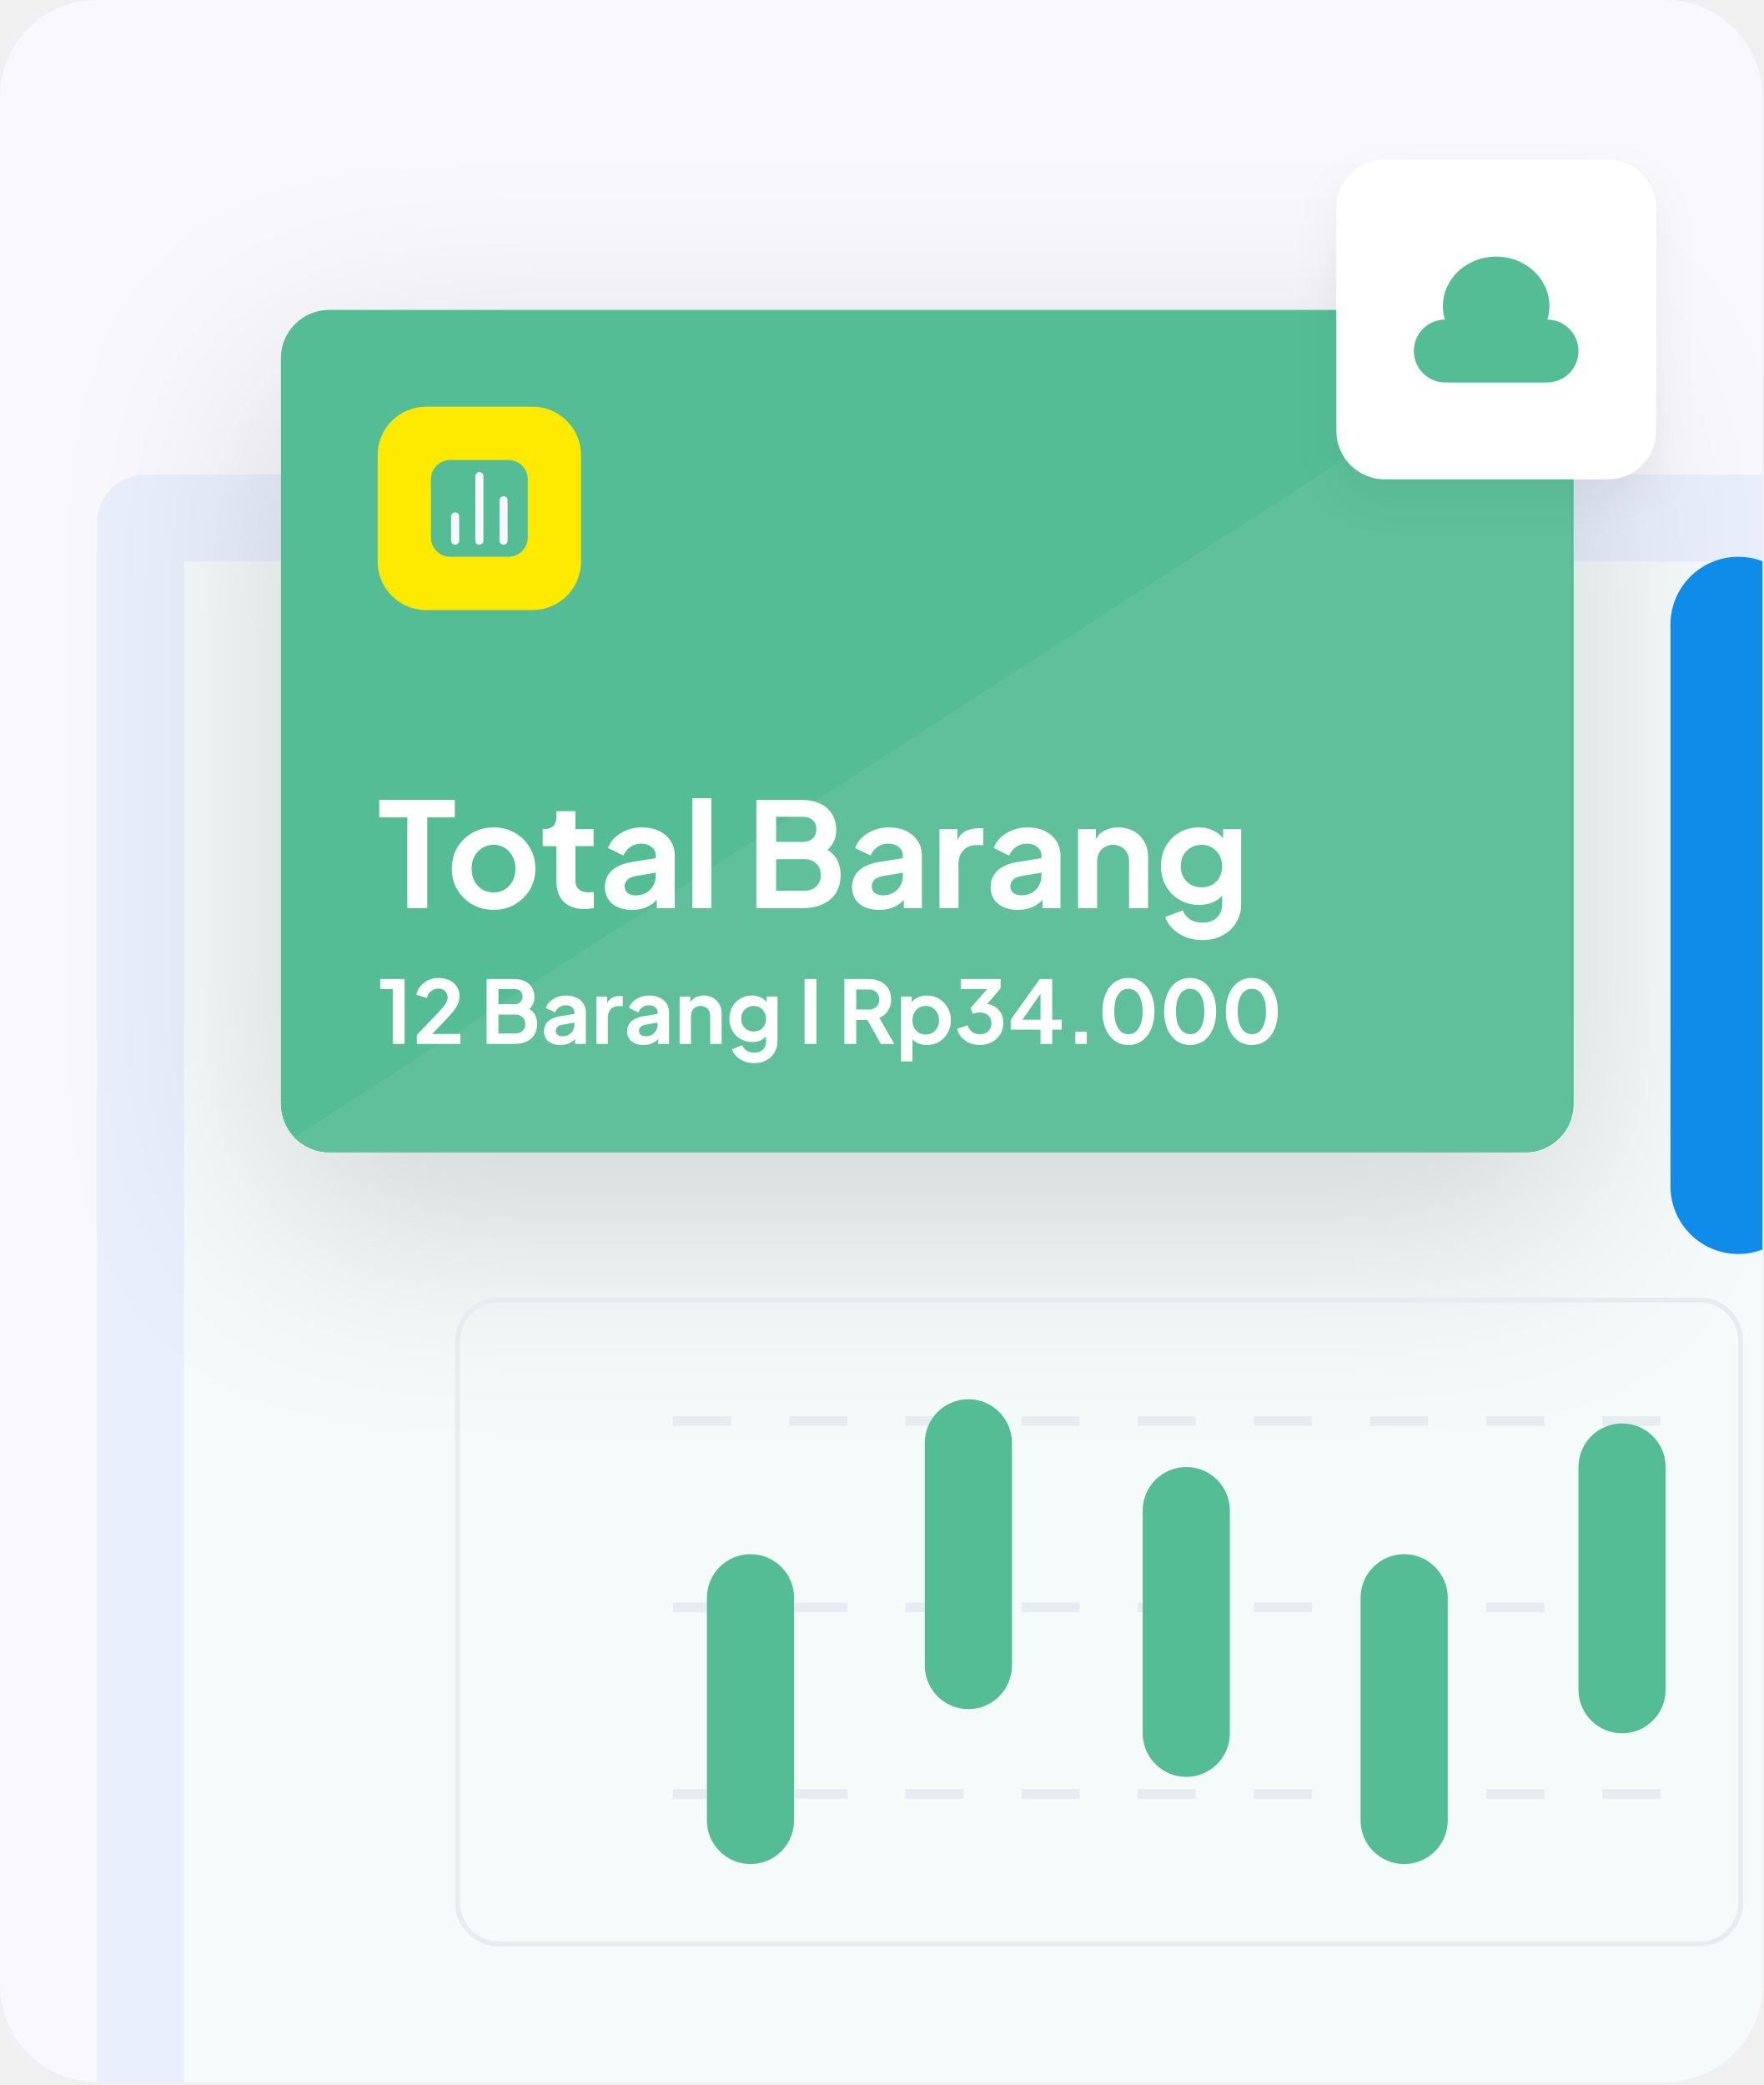
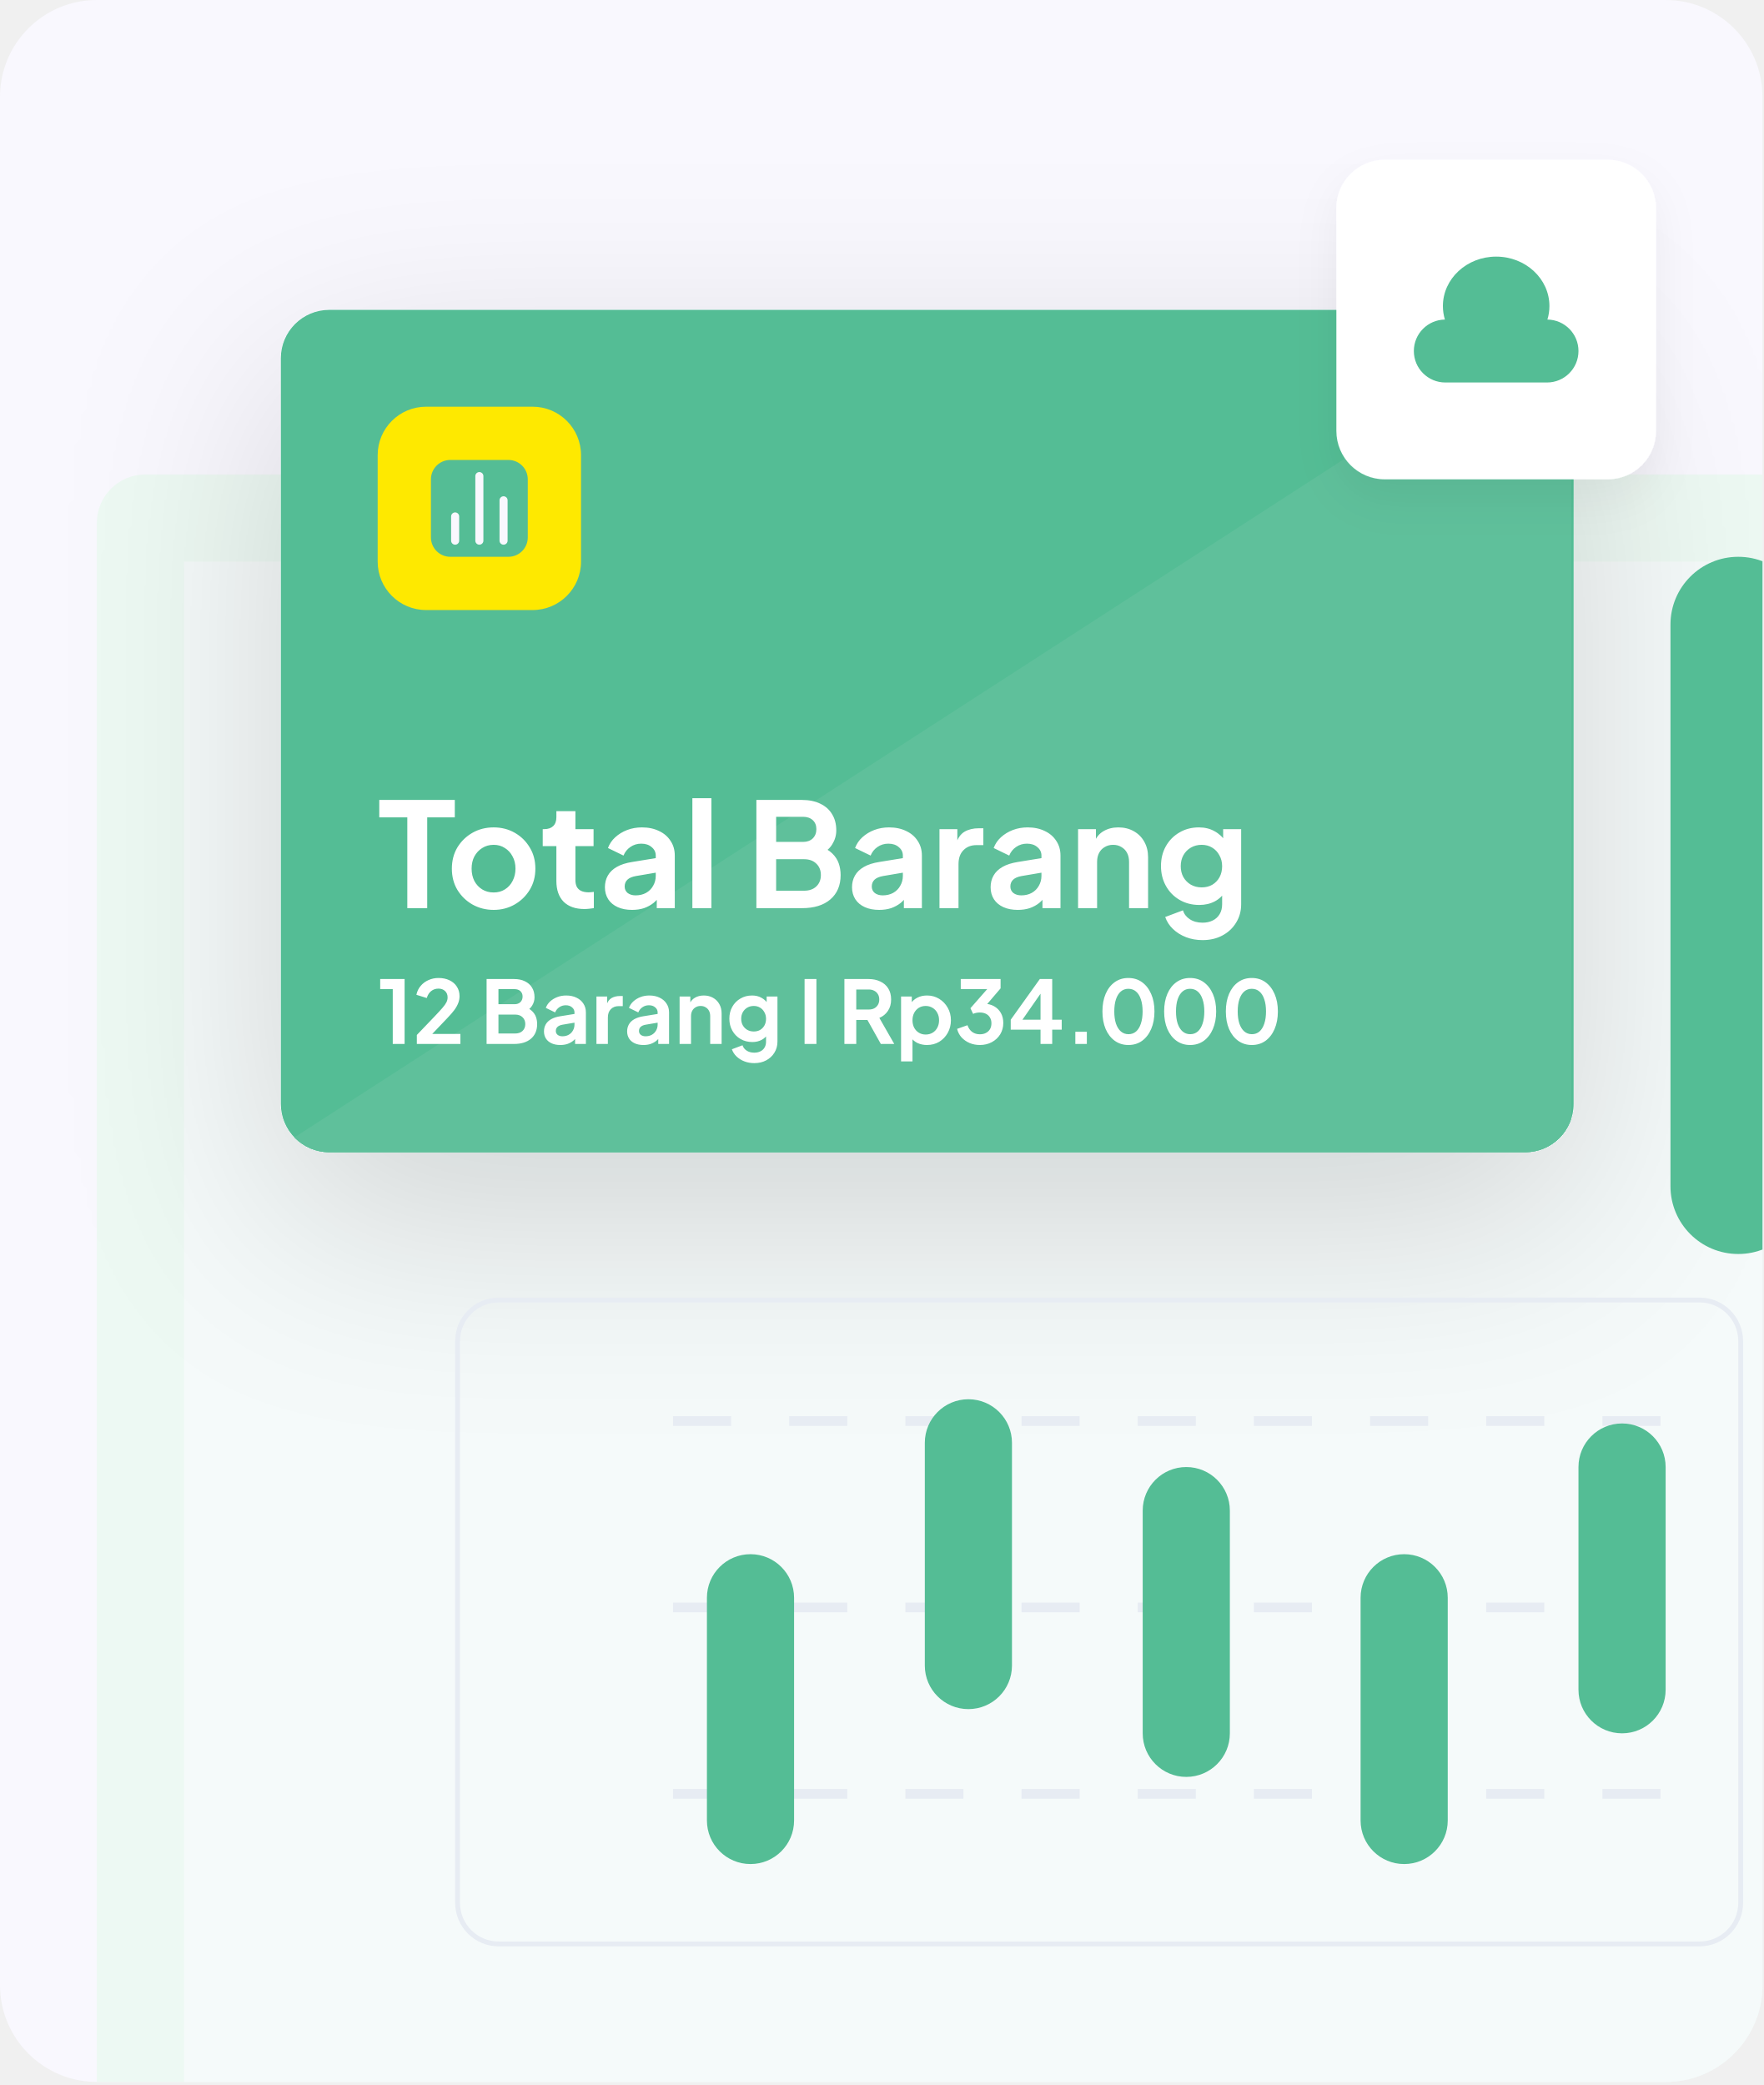
<svg xmlns="http://www.w3.org/2000/svg" width="450" height="532" viewBox="0 0 450 532" fill="none">
  <g clip-path="url(#clip0_122144_5539)">
    <rect width="449.681" height="531.217" rx="24.708" fill="#F9F8FE" />
-     <rect x="24.708" y="121.068" width="436.092" height="433.621" rx="12.354" fill="#E9EFFC" />
+     <rect x="24.708" y="121.068" width="436.092" height="433.621" rx="12.354" fill="#EDF9F3" />
    <rect x="46.945" y="143.306" width="402.737" height="387.912" fill="#F5FAFA" />
    <g filter="url(#filter0_d_122144_5539)">
      <g clip-path="url(#clip1_122144_5539)">
        <rect x="71.653" y="79.064" width="329.849" height="214.958" rx="12.354" fill="#54BD95" />
        <path d="M400.884 79.682L67.329 295.257H400.884V79.682Z" fill="#5FC09B" />
        <rect x="96.36" y="103.772" width="51.886" height="51.886" rx="12.354" fill="#FEE900" />
        <rect x="109.95" y="117.361" width="24.708" height="24.708" rx="4.942" fill="#54BD95" />
        <path d="M128.48 137.951V127.656" stroke="#F9F8FE" stroke-width="2.059" stroke-linecap="round" stroke-linejoin="round" />
        <path d="M122.304 137.951V121.479" stroke="#F9F8FE" stroke-width="2.059" stroke-linecap="round" stroke-linejoin="round" />
        <path d="M116.127 137.951V131.774" stroke="#F9F8FE" stroke-width="2.059" stroke-linecap="round" stroke-linejoin="round" />
        <path d="M103.921 231.721V208.557H96.768V204.11H116.04V208.557H108.998V231.721H103.921ZM125.961 232.165C123.984 232.165 122.18 231.708 120.55 230.794C118.944 229.88 117.659 228.632 116.695 227.051C115.756 225.47 115.287 223.666 115.287 221.64C115.287 219.614 115.756 217.81 116.695 216.229C117.659 214.648 118.944 213.4 120.55 212.486C122.156 211.572 123.959 211.114 125.961 211.114C127.937 211.114 129.729 211.572 131.335 212.486C132.941 213.4 134.213 214.648 135.152 216.229C136.116 217.786 136.597 219.589 136.597 221.64C136.597 223.666 136.116 225.47 135.152 227.051C134.188 228.632 132.904 229.88 131.298 230.794C129.692 231.708 127.913 232.165 125.961 232.165ZM125.961 227.718C127.048 227.718 127.999 227.459 128.814 226.94C129.655 226.421 130.309 225.704 130.779 224.79C131.273 223.851 131.52 222.801 131.52 221.64C131.52 220.454 131.273 219.416 130.779 218.527C130.309 217.613 129.655 216.896 128.814 216.377C127.999 215.834 127.048 215.562 125.961 215.562C124.849 215.562 123.873 215.834 123.033 216.377C122.193 216.896 121.526 217.613 121.032 218.527C120.562 219.416 120.327 220.454 120.327 221.64C120.327 222.801 120.562 223.851 121.032 224.79C121.526 225.704 122.193 226.421 123.033 226.94C123.873 227.459 124.849 227.718 125.961 227.718ZM149.109 231.943C146.836 231.943 145.069 231.325 143.809 230.09C142.573 228.83 141.956 227.063 141.956 224.79V215.895H138.472V211.559H138.843C139.831 211.559 140.597 211.3 141.14 210.781C141.684 210.262 141.956 209.508 141.956 208.52V206.964H146.811V211.559H151.444V215.895H146.811V224.531C146.811 225.198 146.922 225.766 147.144 226.236C147.391 226.705 147.762 227.063 148.256 227.31C148.775 227.557 149.43 227.681 150.22 227.681C150.393 227.681 150.591 227.669 150.813 227.644C151.061 227.619 151.295 227.595 151.518 227.57V231.721C151.172 231.77 150.776 231.82 150.332 231.869C149.887 231.918 149.479 231.943 149.109 231.943ZM161.27 232.165C159.861 232.165 158.638 231.931 157.601 231.461C156.563 230.992 155.76 230.325 155.192 229.46C154.623 228.57 154.339 227.545 154.339 226.384C154.339 225.272 154.586 224.284 155.08 223.419C155.575 222.529 156.341 221.788 157.378 221.195C158.416 220.602 159.726 220.182 161.307 219.935L167.904 218.86V222.566L162.233 223.53C161.27 223.703 160.553 224.012 160.084 224.457C159.614 224.901 159.38 225.482 159.38 226.199C159.38 226.89 159.639 227.446 160.158 227.866C160.701 228.262 161.369 228.459 162.159 228.459C163.172 228.459 164.062 228.249 164.828 227.829C165.618 227.384 166.224 226.779 166.644 226.013C167.088 225.247 167.311 224.407 167.311 223.493V218.304C167.311 217.44 166.965 216.723 166.273 216.155C165.606 215.562 164.717 215.265 163.605 215.265C162.567 215.265 161.64 215.549 160.825 216.118C160.034 216.661 159.454 217.39 159.083 218.304L155.118 216.377C155.513 215.315 156.131 214.401 156.971 213.635C157.835 212.844 158.848 212.226 160.01 211.782C161.171 211.337 162.431 211.114 163.79 211.114C165.445 211.114 166.903 211.423 168.163 212.041C169.423 212.634 170.399 213.474 171.091 214.561C171.808 215.624 172.166 216.871 172.166 218.304V231.721H167.57V228.274L168.608 228.2C168.089 229.065 167.471 229.793 166.755 230.386C166.038 230.955 165.223 231.4 164.309 231.721C163.395 232.017 162.382 232.165 161.27 232.165ZM176.653 231.721V203.665H181.508V231.721H176.653ZM192.986 231.721V204.11H204.623C206.452 204.11 208.008 204.431 209.293 205.073C210.602 205.691 211.603 206.581 212.295 207.742C213.012 208.878 213.37 210.262 213.37 211.893C213.37 213.153 213.024 214.339 212.332 215.451C211.665 216.538 210.59 217.44 209.108 218.156V215.821C210.467 216.34 211.541 216.983 212.332 217.748C213.123 218.514 213.679 219.367 214 220.306C214.321 221.245 214.482 222.233 214.482 223.271C214.482 225.914 213.604 227.99 211.85 229.497C210.121 230.979 207.712 231.721 204.623 231.721H192.986ZM198.026 227.273H205.142C206.452 227.273 207.489 226.915 208.255 226.199C209.046 225.457 209.441 224.481 209.441 223.271C209.441 222.06 209.046 221.084 208.255 220.343C207.489 219.602 206.452 219.231 205.142 219.231H198.026V227.273ZM198.026 214.821H204.883C205.92 214.821 206.748 214.524 207.366 213.931C207.983 213.313 208.292 212.523 208.292 211.559C208.292 210.596 207.983 209.83 207.366 209.261C206.748 208.693 205.92 208.409 204.883 208.409H198.026V214.821ZM224.318 232.165C222.91 232.165 221.687 231.931 220.649 231.461C219.611 230.992 218.808 230.325 218.24 229.46C217.672 228.57 217.387 227.545 217.387 226.384C217.387 225.272 217.635 224.284 218.129 223.419C218.623 222.529 219.389 221.788 220.427 221.195C221.464 220.602 222.774 220.182 224.355 219.935L230.952 218.86V222.566L225.282 223.53C224.318 223.703 223.601 224.012 223.132 224.457C222.663 224.901 222.428 225.482 222.428 226.199C222.428 226.89 222.687 227.446 223.206 227.866C223.75 228.262 224.417 228.459 225.207 228.459C226.221 228.459 227.11 228.249 227.876 227.829C228.667 227.384 229.272 226.779 229.692 226.013C230.137 225.247 230.359 224.407 230.359 223.493V218.304C230.359 217.44 230.013 216.723 229.321 216.155C228.654 215.562 227.765 215.265 226.653 215.265C225.615 215.265 224.689 215.549 223.873 216.118C223.083 216.661 222.502 217.39 222.131 218.304L218.166 216.377C218.561 215.315 219.179 214.401 220.019 213.635C220.884 212.844 221.897 212.226 223.058 211.782C224.219 211.337 225.479 211.114 226.838 211.114C228.494 211.114 229.951 211.423 231.211 212.041C232.472 212.634 233.448 213.474 234.139 214.561C234.856 215.624 235.214 216.871 235.214 218.304V231.721H230.618V228.274L231.656 228.2C231.137 229.065 230.52 229.793 229.803 230.386C229.087 230.955 228.271 231.4 227.357 231.721C226.443 232.017 225.43 232.165 224.318 232.165ZM239.701 231.721V211.559H244.26V216.044L243.889 215.377C244.359 213.869 245.088 212.819 246.076 212.226C247.089 211.633 248.3 211.337 249.708 211.337H250.894V215.636H249.152C247.769 215.636 246.657 216.068 245.817 216.933C244.977 217.773 244.557 218.959 244.557 220.491V231.721H239.701ZM259.679 232.165C258.27 232.165 257.047 231.931 256.009 231.461C254.972 230.992 254.169 230.325 253.6 229.46C253.032 228.57 252.748 227.545 252.748 226.384C252.748 225.272 252.995 224.284 253.489 223.419C253.983 222.529 254.749 221.788 255.787 221.195C256.825 220.602 258.134 220.182 259.716 219.935L266.313 218.86V222.566L260.642 223.53C259.679 223.703 258.962 224.012 258.493 224.457C258.023 224.901 257.788 225.482 257.788 226.199C257.788 226.89 258.048 227.446 258.567 227.866C259.11 228.262 259.777 228.459 260.568 228.459C261.581 228.459 262.471 228.249 263.237 227.829C264.027 227.384 264.632 226.779 265.053 226.013C265.497 225.247 265.72 224.407 265.72 223.493V218.304C265.72 217.44 265.374 216.723 264.682 216.155C264.015 215.562 263.125 215.265 262.013 215.265C260.976 215.265 260.049 215.549 259.234 216.118C258.443 216.661 257.863 217.39 257.492 218.304L253.526 216.377C253.922 215.315 254.539 214.401 255.379 213.635C256.244 212.844 257.257 212.226 258.418 211.782C259.58 211.337 260.84 211.114 262.199 211.114C263.854 211.114 265.312 211.423 266.572 212.041C267.832 212.634 268.808 213.474 269.5 214.561C270.216 215.624 270.575 216.871 270.575 218.304V231.721H265.979V228.274L267.017 228.2C266.498 229.065 265.88 229.793 265.164 230.386C264.447 230.955 263.632 231.4 262.718 231.721C261.803 232.017 260.79 232.165 259.679 232.165ZM275.062 231.721V211.559H279.621V215.525L279.25 214.821C279.719 213.61 280.485 212.696 281.548 212.078C282.635 211.436 283.895 211.114 285.328 211.114C286.811 211.114 288.12 211.436 289.257 212.078C290.418 212.72 291.32 213.622 291.962 214.784C292.605 215.92 292.926 217.242 292.926 218.749V231.721H288.071V219.898C288.071 219.009 287.898 218.243 287.552 217.6C287.206 216.958 286.724 216.464 286.106 216.118C285.513 215.747 284.809 215.562 283.994 215.562C283.203 215.562 282.499 215.747 281.881 216.118C281.264 216.464 280.782 216.958 280.436 217.6C280.09 218.243 279.917 219.009 279.917 219.898V231.721H275.062ZM306.815 239.874C305.308 239.874 303.912 239.627 302.628 239.133C301.343 238.639 300.231 237.947 299.292 237.058C298.378 236.193 297.711 235.167 297.291 233.981L301.812 232.277C302.109 233.216 302.689 233.969 303.554 234.537C304.444 235.13 305.531 235.427 306.815 235.427C307.804 235.427 308.669 235.242 309.41 234.871C310.176 234.5 310.769 233.957 311.189 233.24C311.609 232.548 311.819 231.708 311.819 230.72V226.124L312.745 227.236C312.054 228.447 311.127 229.361 309.966 229.979C308.804 230.596 307.483 230.905 306 230.905C304.122 230.905 302.442 230.473 300.96 229.608C299.477 228.743 298.316 227.557 297.476 226.05C296.636 224.543 296.216 222.851 296.216 220.973C296.216 219.07 296.636 217.378 297.476 215.895C298.316 214.413 299.465 213.252 300.923 212.412C302.38 211.547 304.036 211.114 305.889 211.114C307.396 211.114 308.718 211.436 309.855 212.078C311.016 212.696 311.979 213.598 312.745 214.784L312.078 216.007V211.559H316.674V230.72C316.674 232.474 316.242 234.043 315.377 235.427C314.537 236.811 313.375 237.898 311.893 238.688C310.435 239.479 308.743 239.874 306.815 239.874ZM306.593 226.421C307.631 226.421 308.533 226.199 309.299 225.754C310.089 225.284 310.707 224.642 311.152 223.827C311.596 223.011 311.819 222.072 311.819 221.01C311.819 219.972 311.584 219.046 311.115 218.23C310.67 217.39 310.052 216.735 309.262 216.266C308.496 215.797 307.606 215.562 306.593 215.562C305.58 215.562 304.666 215.797 303.851 216.266C303.035 216.735 302.393 217.39 301.923 218.23C301.479 219.046 301.256 219.972 301.256 221.01C301.256 222.048 301.479 222.974 301.923 223.79C302.393 224.605 303.023 225.247 303.814 225.717C304.629 226.186 305.555 226.421 306.593 226.421Z" fill="white" />
        <path d="M100.207 266.371V252.384H97.005V249.805H103.232V266.371H100.207ZM106.352 266.371V264.081L110.844 259.389C111.733 258.455 112.415 257.713 112.89 257.165C113.379 256.602 113.72 256.12 113.912 255.72C114.105 255.319 114.202 254.912 114.202 254.497C114.202 253.8 113.979 253.251 113.534 252.851C113.105 252.451 112.549 252.251 111.867 252.251C111.155 252.251 110.54 252.458 110.021 252.873C109.502 253.274 109.124 253.866 108.887 254.652L106.241 253.829C106.419 252.955 106.782 252.199 107.33 251.561C107.879 250.909 108.546 250.412 109.332 250.071C110.132 249.716 110.977 249.538 111.867 249.538C112.934 249.538 113.868 249.73 114.669 250.116C115.484 250.501 116.114 251.042 116.559 251.739C117.018 252.436 117.248 253.251 117.248 254.185C117.248 254.778 117.137 255.364 116.914 255.942C116.692 256.52 116.359 257.113 115.914 257.721C115.469 258.314 114.891 258.981 114.179 259.722L110.288 263.814H117.47V266.371H106.352ZM124.151 266.371V249.805H131.133C132.23 249.805 133.164 249.997 133.935 250.383C134.721 250.753 135.321 251.287 135.736 251.984C136.166 252.666 136.381 253.496 136.381 254.474C136.381 255.23 136.173 255.942 135.758 256.609C135.358 257.261 134.713 257.802 133.824 258.232V256.831C134.639 257.143 135.284 257.528 135.758 257.988C136.233 258.447 136.566 258.959 136.759 259.522C136.952 260.085 137.048 260.678 137.048 261.301C137.048 262.887 136.522 264.133 135.469 265.037C134.432 265.926 132.986 266.371 131.133 266.371H124.151ZM127.175 263.703H131.444C132.23 263.703 132.853 263.488 133.312 263.058C133.787 262.613 134.024 262.027 134.024 261.301C134.024 260.575 133.787 259.989 133.312 259.544C132.853 259.1 132.23 258.877 131.444 258.877H127.175V263.703ZM127.175 256.231H131.289C131.911 256.231 132.408 256.053 132.779 255.697C133.149 255.327 133.335 254.852 133.335 254.274C133.335 253.696 133.149 253.236 132.779 252.895C132.408 252.555 131.911 252.384 131.289 252.384H127.175V256.231ZM142.95 266.638C142.105 266.638 141.371 266.497 140.749 266.215C140.126 265.934 139.644 265.534 139.303 265.015C138.962 264.481 138.792 263.866 138.792 263.169C138.792 262.502 138.94 261.909 139.236 261.39C139.533 260.856 139.992 260.412 140.615 260.056C141.238 259.7 142.023 259.448 142.972 259.3L146.93 258.655V260.879L143.528 261.457C142.95 261.56 142.52 261.746 142.238 262.013C141.957 262.279 141.816 262.628 141.816 263.058C141.816 263.473 141.972 263.806 142.283 264.058C142.609 264.296 143.009 264.414 143.484 264.414C144.091 264.414 144.625 264.288 145.085 264.036C145.559 263.769 145.922 263.406 146.174 262.947C146.441 262.487 146.575 261.983 146.575 261.434V258.321C146.575 257.802 146.367 257.373 145.952 257.032C145.552 256.676 145.018 256.498 144.351 256.498C143.728 256.498 143.172 256.668 142.683 257.009C142.209 257.335 141.86 257.773 141.638 258.321L139.259 257.165C139.496 256.528 139.866 255.979 140.37 255.519C140.889 255.045 141.497 254.674 142.194 254.408C142.891 254.141 143.647 254.007 144.462 254.007C145.455 254.007 146.33 254.193 147.086 254.563C147.842 254.919 148.428 255.423 148.843 256.075C149.273 256.713 149.488 257.461 149.488 258.321V266.371H146.73V264.303L147.353 264.259C147.042 264.777 146.671 265.215 146.241 265.571C145.811 265.912 145.322 266.178 144.773 266.371C144.225 266.549 143.617 266.638 142.95 266.638ZM152.18 266.371V254.274H154.915V256.965L154.693 256.565C154.975 255.66 155.412 255.03 156.005 254.674C156.613 254.319 157.339 254.141 158.184 254.141H158.896V256.72H157.85C157.02 256.72 156.353 256.98 155.849 257.499C155.345 258.003 155.093 258.714 155.093 259.633V266.371H152.18ZM164.166 266.638C163.321 266.638 162.587 266.497 161.965 266.215C161.342 265.934 160.86 265.534 160.519 265.015C160.178 264.481 160.008 263.866 160.008 263.169C160.008 262.502 160.156 261.909 160.453 261.39C160.749 260.856 161.209 260.412 161.831 260.056C162.454 259.7 163.24 259.448 164.189 259.3L168.147 258.655V260.879L164.744 261.457C164.166 261.56 163.736 261.746 163.455 262.013C163.173 262.279 163.032 262.628 163.032 263.058C163.032 263.473 163.188 263.806 163.499 264.058C163.825 264.296 164.226 264.414 164.7 264.414C165.308 264.414 165.842 264.288 166.301 264.036C166.775 263.769 167.139 263.406 167.391 262.947C167.658 262.487 167.791 261.983 167.791 261.434V258.321C167.791 257.802 167.583 257.373 167.168 257.032C166.768 256.676 166.234 256.498 165.567 256.498C164.945 256.498 164.389 256.668 163.899 257.009C163.425 257.335 163.077 257.773 162.854 258.321L160.475 257.165C160.712 256.528 161.083 255.979 161.587 255.519C162.106 255.045 162.713 254.674 163.41 254.408C164.107 254.141 164.863 254.007 165.678 254.007C166.672 254.007 167.546 254.193 168.302 254.563C169.058 254.919 169.644 255.423 170.059 256.075C170.489 256.713 170.704 257.461 170.704 258.321V266.371H167.947V264.303L168.569 264.259C168.258 264.777 167.887 265.215 167.457 265.571C167.027 265.912 166.538 266.178 165.99 266.371C165.441 266.549 164.833 266.638 164.166 266.638ZM173.396 266.371V254.274H176.132V256.654L175.909 256.231C176.191 255.505 176.65 254.956 177.288 254.585C177.94 254.2 178.696 254.007 179.556 254.007C180.446 254.007 181.231 254.2 181.913 254.585C182.61 254.971 183.151 255.512 183.536 256.209C183.922 256.891 184.115 257.684 184.115 258.588V266.371H181.202V259.277C181.202 258.744 181.098 258.284 180.89 257.899C180.683 257.513 180.394 257.217 180.023 257.009C179.667 256.787 179.245 256.676 178.756 256.676C178.281 256.676 177.859 256.787 177.488 257.009C177.117 257.217 176.828 257.513 176.621 257.899C176.413 258.284 176.309 258.744 176.309 259.277V266.371H173.396ZM192.448 271.263C191.544 271.263 190.707 271.115 189.936 270.818C189.165 270.522 188.498 270.107 187.934 269.573C187.386 269.054 186.986 268.439 186.734 267.728L189.446 266.705C189.624 267.268 189.973 267.72 190.492 268.061C191.025 268.417 191.678 268.595 192.448 268.595C193.041 268.595 193.56 268.484 194.005 268.261C194.465 268.039 194.82 267.713 195.072 267.283C195.324 266.868 195.45 266.364 195.45 265.771V263.013L196.006 263.68C195.591 264.407 195.035 264.955 194.339 265.326C193.642 265.697 192.849 265.882 191.959 265.882C190.833 265.882 189.824 265.622 188.935 265.104C188.046 264.585 187.349 263.873 186.845 262.969C186.341 262.065 186.089 261.049 186.089 259.922C186.089 258.781 186.341 257.765 186.845 256.876C187.349 255.986 188.038 255.29 188.913 254.786C189.787 254.267 190.781 254.007 191.893 254.007C192.797 254.007 193.59 254.2 194.272 254.585C194.969 254.956 195.547 255.497 196.006 256.209L195.606 256.943V254.274H198.363V265.771C198.363 266.823 198.104 267.765 197.585 268.595C197.081 269.425 196.384 270.077 195.495 270.552C194.62 271.026 193.605 271.263 192.448 271.263ZM192.315 263.191C192.938 263.191 193.479 263.058 193.938 262.791C194.413 262.509 194.783 262.124 195.05 261.635C195.317 261.145 195.45 260.582 195.45 259.945C195.45 259.322 195.31 258.766 195.028 258.277C194.761 257.773 194.39 257.38 193.916 257.098C193.457 256.817 192.923 256.676 192.315 256.676C191.707 256.676 191.159 256.817 190.669 257.098C190.18 257.38 189.795 257.773 189.513 258.277C189.246 258.766 189.113 259.322 189.113 259.945C189.113 260.567 189.246 261.123 189.513 261.612C189.795 262.102 190.173 262.487 190.647 262.769C191.136 263.05 191.692 263.191 192.315 263.191ZM205.281 266.371V249.805H208.305V266.371H205.281ZM215.444 266.371V249.805H221.604C222.73 249.805 223.724 250.012 224.583 250.427C225.458 250.827 226.14 251.42 226.629 252.206C227.118 252.977 227.363 253.918 227.363 255.03C227.363 256.172 227.089 257.143 226.54 257.943C226.007 258.744 225.28 259.337 224.361 259.722L228.163 266.371H224.739L220.67 259.1L222.626 260.256H218.468V266.371H215.444ZM218.468 257.587H221.648C222.197 257.587 222.671 257.484 223.071 257.276C223.471 257.054 223.783 256.75 224.005 256.364C224.228 255.979 224.339 255.534 224.339 255.03C224.339 254.511 224.228 254.067 224.005 253.696C223.783 253.311 223.471 253.014 223.071 252.807C222.671 252.584 222.197 252.473 221.648 252.473H218.468V257.587ZM229.901 270.818V254.274H232.636V256.676L232.369 256.075C232.784 255.423 233.348 254.919 234.059 254.563C234.771 254.193 235.594 254.007 236.528 254.007C237.669 254.007 238.699 254.289 239.619 254.852C240.538 255.416 241.264 256.172 241.798 257.121C242.346 258.069 242.62 259.137 242.62 260.323C242.62 261.494 242.354 262.561 241.82 263.525C241.286 264.488 240.56 265.252 239.641 265.815C238.722 266.364 237.676 266.638 236.505 266.638C235.631 266.638 234.823 266.467 234.081 266.126C233.355 265.771 232.777 265.267 232.347 264.614L232.814 264.036V270.818H229.901ZM236.172 263.969C236.839 263.969 237.432 263.814 237.951 263.503C238.47 263.191 238.87 262.761 239.152 262.213C239.448 261.664 239.596 261.034 239.596 260.323C239.596 259.611 239.448 258.988 239.152 258.455C238.87 257.906 238.47 257.476 237.951 257.165C237.432 256.839 236.839 256.676 236.172 256.676C235.534 256.676 234.956 256.831 234.437 257.143C233.933 257.454 233.533 257.891 233.236 258.455C232.955 259.003 232.814 259.626 232.814 260.323C232.814 261.034 232.955 261.664 233.236 262.213C233.533 262.761 233.933 263.191 234.437 263.503C234.956 263.814 235.534 263.969 236.172 263.969ZM250 266.638C249.096 266.638 248.236 266.475 247.421 266.149C246.62 265.808 245.931 265.333 245.353 264.726C244.79 264.103 244.404 263.369 244.197 262.524L246.843 261.59C247.11 262.346 247.517 262.924 248.066 263.325C248.614 263.71 249.259 263.903 250 263.903C250.593 263.903 251.105 263.792 251.535 263.569C251.979 263.347 252.328 263.028 252.58 262.613C252.832 262.183 252.958 261.679 252.958 261.101C252.958 260.523 252.832 260.034 252.58 259.633C252.343 259.218 252.002 258.899 251.557 258.677C251.112 258.455 250.586 258.344 249.978 258.344C249.696 258.344 249.4 258.373 249.089 258.432C248.792 258.492 248.525 258.581 248.288 258.699L247.599 257.254L251.891 252.362H245.13V249.805H255.293V252.184L250.979 257.232L251.023 256.098C252.017 256.112 252.884 256.327 253.625 256.742C254.366 257.158 254.944 257.728 255.36 258.455C255.775 259.181 255.982 260.034 255.982 261.012C255.982 262.079 255.723 263.043 255.204 263.903C254.685 264.748 253.973 265.415 253.069 265.904C252.165 266.393 251.142 266.638 250 266.638ZM265.485 266.371V262.724H257.88V260.189L265.307 249.805H268.464V260.189H270.888V262.724H268.464V266.371H265.485ZM260.103 261.279L259.57 260.189H265.485V252.184L266.263 252.429L260.103 261.279ZM274.364 266.371V263.258H277.299V266.371H274.364ZM287.905 266.638C286.585 266.638 285.429 266.282 284.436 265.571C283.442 264.859 282.664 263.858 282.101 262.569C281.552 261.279 281.278 259.782 281.278 258.077C281.278 256.357 281.552 254.86 282.101 253.585C282.649 252.31 283.42 251.317 284.413 250.605C285.407 249.893 286.563 249.538 287.882 249.538C289.231 249.538 290.395 249.893 291.374 250.605C292.367 251.317 293.145 252.317 293.708 253.607C294.272 254.882 294.553 256.372 294.553 258.077C294.553 259.782 294.272 261.279 293.708 262.569C293.16 263.843 292.389 264.844 291.396 265.571C290.403 266.282 289.239 266.638 287.905 266.638ZM287.927 263.881C288.683 263.881 289.328 263.651 289.861 263.191C290.395 262.717 290.803 262.05 291.084 261.19C291.381 260.315 291.529 259.277 291.529 258.077C291.529 256.876 291.381 255.846 291.084 254.986C290.803 254.111 290.388 253.444 289.839 252.984C289.305 252.525 288.653 252.295 287.882 252.295C287.141 252.295 286.504 252.525 285.97 252.984C285.436 253.444 285.021 254.111 284.725 254.986C284.443 255.846 284.302 256.876 284.302 258.077C284.302 259.263 284.443 260.293 284.725 261.168C285.021 262.027 285.436 262.695 285.97 263.169C286.518 263.643 287.171 263.881 287.927 263.881ZM303.649 266.638C302.329 266.638 301.173 266.282 300.18 265.571C299.186 264.859 298.408 263.858 297.845 262.569C297.296 261.279 297.022 259.782 297.022 258.077C297.022 256.357 297.296 254.86 297.845 253.585C298.393 252.31 299.164 251.317 300.157 250.605C301.151 249.893 302.307 249.538 303.626 249.538C304.975 249.538 306.139 249.893 307.117 250.605C308.111 251.317 308.889 252.317 309.452 253.607C310.016 254.882 310.297 256.372 310.297 258.077C310.297 259.782 310.016 261.279 309.452 262.569C308.904 263.843 308.133 264.844 307.14 265.571C306.146 266.282 304.983 266.638 303.649 266.638ZM303.671 263.881C304.427 263.881 305.072 263.651 305.605 263.191C306.139 262.717 306.547 262.05 306.828 261.19C307.125 260.315 307.273 259.277 307.273 258.077C307.273 256.876 307.125 255.846 306.828 254.986C306.547 254.111 306.132 253.444 305.583 252.984C305.049 252.525 304.397 252.295 303.626 252.295C302.885 252.295 302.248 252.525 301.714 252.984C301.18 253.444 300.765 254.111 300.469 254.986C300.187 255.846 300.046 256.876 300.046 258.077C300.046 259.263 300.187 260.293 300.469 261.168C300.765 262.027 301.18 262.695 301.714 263.169C302.262 263.643 302.915 263.881 303.671 263.881ZM319.392 266.638C318.073 266.638 316.917 266.282 315.924 265.571C314.93 264.859 314.152 263.858 313.589 262.569C313.04 261.279 312.766 259.782 312.766 258.077C312.766 256.357 313.04 254.86 313.589 253.585C314.137 252.31 314.908 251.317 315.901 250.605C316.895 249.893 318.051 249.538 319.37 249.538C320.719 249.538 321.883 249.893 322.861 250.605C323.855 251.317 324.633 252.317 325.196 253.607C325.76 254.882 326.041 256.372 326.041 258.077C326.041 259.782 325.76 261.279 325.196 262.569C324.648 263.843 323.877 264.844 322.884 265.571C321.89 266.282 320.727 266.638 319.392 266.638ZM319.415 263.881C320.171 263.881 320.816 263.651 321.349 263.191C321.883 262.717 322.291 262.05 322.572 261.19C322.869 260.315 323.017 259.277 323.017 258.077C323.017 256.876 322.869 255.846 322.572 254.986C322.291 254.111 321.876 253.444 321.327 252.984C320.793 252.525 320.141 252.295 319.37 252.295C318.629 252.295 317.992 252.525 317.458 252.984C316.924 253.444 316.509 254.111 316.213 254.986C315.931 255.846 315.79 256.876 315.79 258.077C315.79 259.263 315.931 260.293 316.213 261.168C316.509 262.027 316.924 262.695 317.458 263.169C318.006 263.643 318.659 263.881 319.415 263.881Z" fill="white" />
      </g>
    </g>
    <g filter="url(#filter1_d_122144_5539)">
      <rect x="340.968" y="40.768" width="81.536" height="81.536" rx="12.354" fill="white" />
    </g>
    <path d="M381.735 65.476C389.24 65.476 395.324 71.125 395.324 78.094C395.324 79.287 395.146 80.443 394.812 81.537C399.199 81.594 402.737 85.166 402.737 89.565C402.737 94 399.142 97.596 394.707 97.596H368.764C364.329 97.596 360.733 94 360.733 89.565C360.733 85.166 364.272 81.594 368.657 81.537C368.324 80.443 368.146 79.287 368.146 78.094C368.147 71.125 374.23 65.476 381.735 65.476Z" fill="#54BD95" />
-     <rect x="426.209" y="142.069" width="34.591" height="177.896" rx="17.295" fill="#0F8CE9" />
+     <rect x="426.209" y="142.069" width="34.591" height="177.896" rx="17.295" fill="#54BD95" />
    <path d="M171.72 362.587H431.769" stroke="#E7ECF3" stroke-width="2.471" stroke-dasharray="14.82 14.82" />
    <path d="M171.72 410.149H431.769" stroke="#E7ECF3" stroke-width="2.471" stroke-dasharray="14.82 14.82" />
    <path d="M171.72 457.712H431.769" stroke="#E7ECF3" stroke-width="2.471" stroke-dasharray="14.82 14.82" />
    <rect x="116.745" y="331.702" width="327.378" height="164.307" rx="10.501" stroke="#E7ECF3" stroke-width="1.235" />
    <rect x="180.367" y="396.56" width="22.237" height="79.065" rx="11.118" fill="#54BD95" />
    <rect x="235.96" y="357.027" width="22.237" height="79.065" rx="11.118" fill="#54BD95" />
    <rect x="291.552" y="374.323" width="22.237" height="79.065" rx="11.118" fill="#54BD95" />
    <rect x="347.145" y="396.56" width="22.237" height="79.065" rx="11.118" fill="#54BD95" />
    <rect x="402.737" y="363.204" width="22.237" height="79.065" rx="11.118" fill="#54BD95" />
  </g>
  <defs>
    <filter id="filter0_d_122144_5539" x="17.296" y="42.003" width="438.563" height="323.672" filterUnits="userSpaceOnUse" color-interpolation-filters="sRGB">
      <feFlood flood-opacity="0" result="BackgroundImageFix" />
      <feColorMatrix in="SourceAlpha" type="matrix" values="0 0 0 0 0 0 0 0 0 0 0 0 0 0 0 0 0 0 127 0" result="hardAlpha" />
      <feOffset dy="17.295" />
      <feGaussianBlur stdDeviation="27.178" />
      <feComposite in2="hardAlpha" operator="out" />
      <feColorMatrix type="matrix" values="0 0 0 0 0 0 0 0 0 0 0 0 0 0 0 0 0 0 0.15 0" />
      <feBlend mode="normal" in2="BackgroundImageFix" result="effect1_dropShadow_122144_5539" />
      <feBlend mode="normal" in="SourceGraphic" in2="effect1_dropShadow_122144_5539" result="shape" />
    </filter>
    <filter id="filter1_d_122144_5539" x="329.849" y="34.591" width="103.772" height="103.772" filterUnits="userSpaceOnUse" color-interpolation-filters="sRGB">
      <feFlood flood-opacity="0" result="BackgroundImageFix" />
      <feColorMatrix in="SourceAlpha" type="matrix" values="0 0 0 0 0 0 0 0 0 0 0 0 0 0 0 0 0 0 127 0" result="hardAlpha" />
      <feOffset dy="4.942" />
      <feGaussianBlur stdDeviation="5.559" />
      <feComposite in2="hardAlpha" operator="out" />
      <feColorMatrix type="matrix" values="0 0 0 0 0 0 0 0 0 0 0 0 0 0 0 0 0 0 0.05 0" />
      <feBlend mode="normal" in2="BackgroundImageFix" result="effect1_dropShadow_122144_5539" />
      <feBlend mode="normal" in="SourceGraphic" in2="effect1_dropShadow_122144_5539" result="shape" />
    </filter>
    <clipPath id="clip0_122144_5539">
      <rect width="449.681" height="531.217" rx="24.708" fill="white" />
    </clipPath>
    <clipPath id="clip1_122144_5539">
      <rect x="71.653" y="79.064" width="329.849" height="214.958" rx="12.354" fill="white" />
    </clipPath>
  </defs>
</svg>
